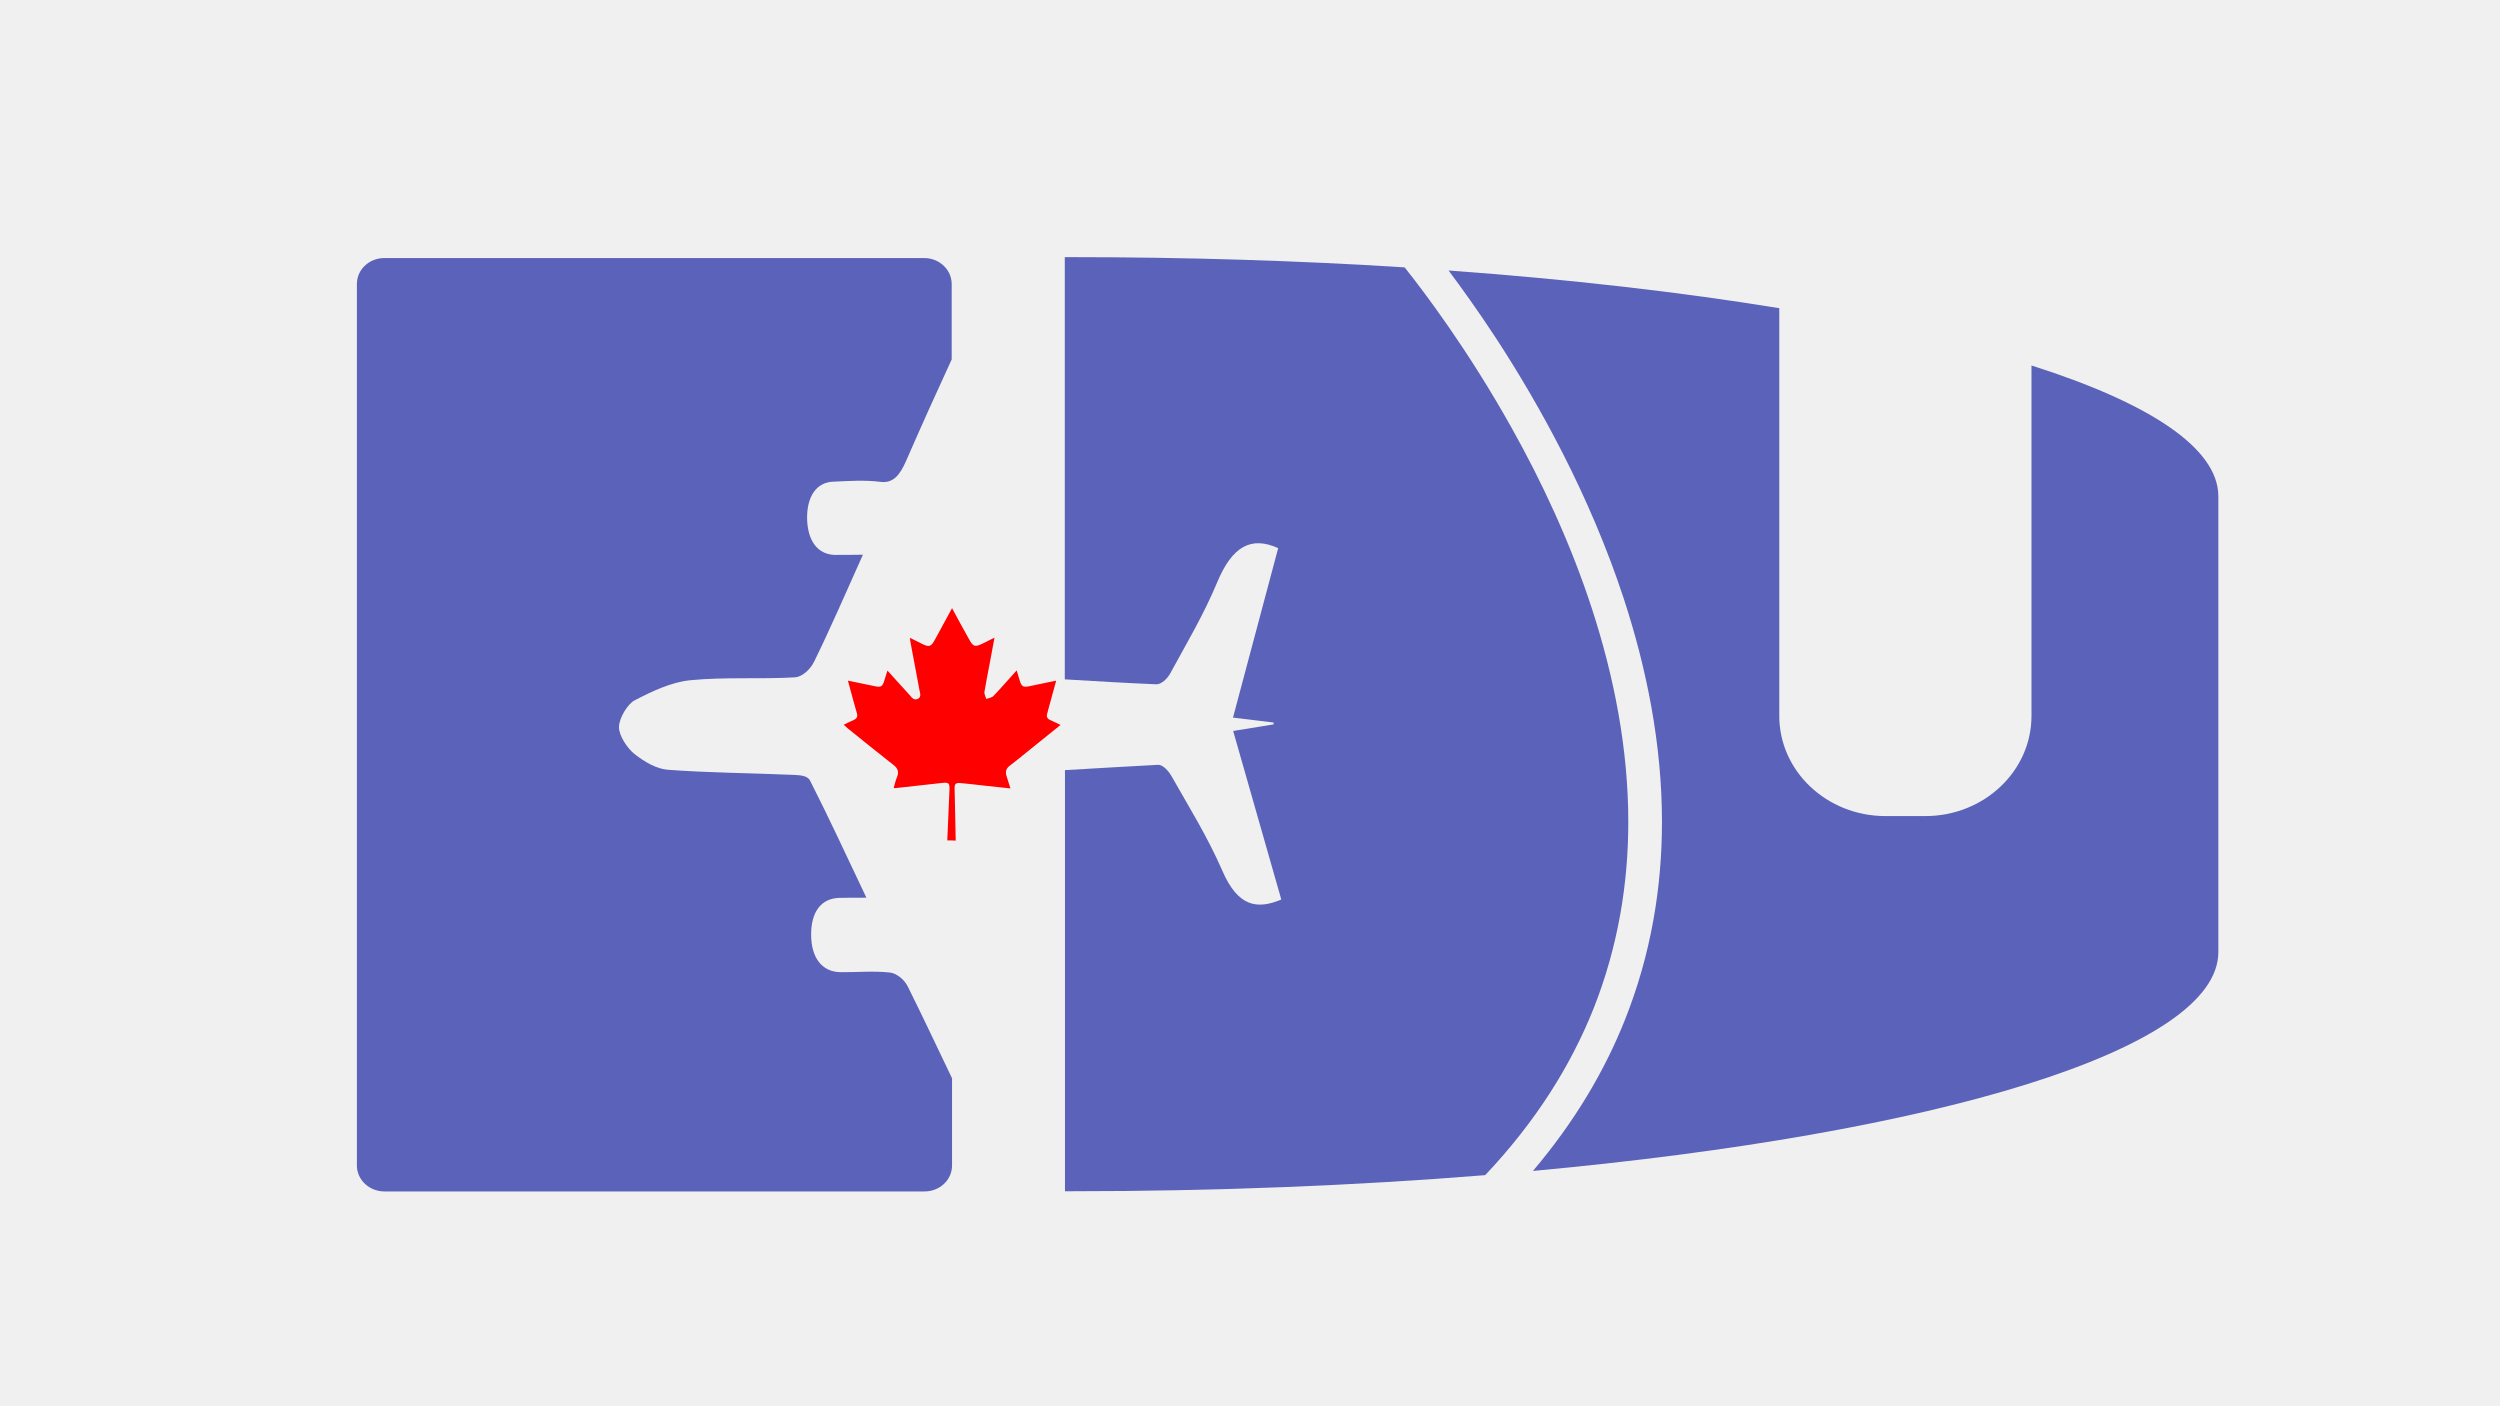
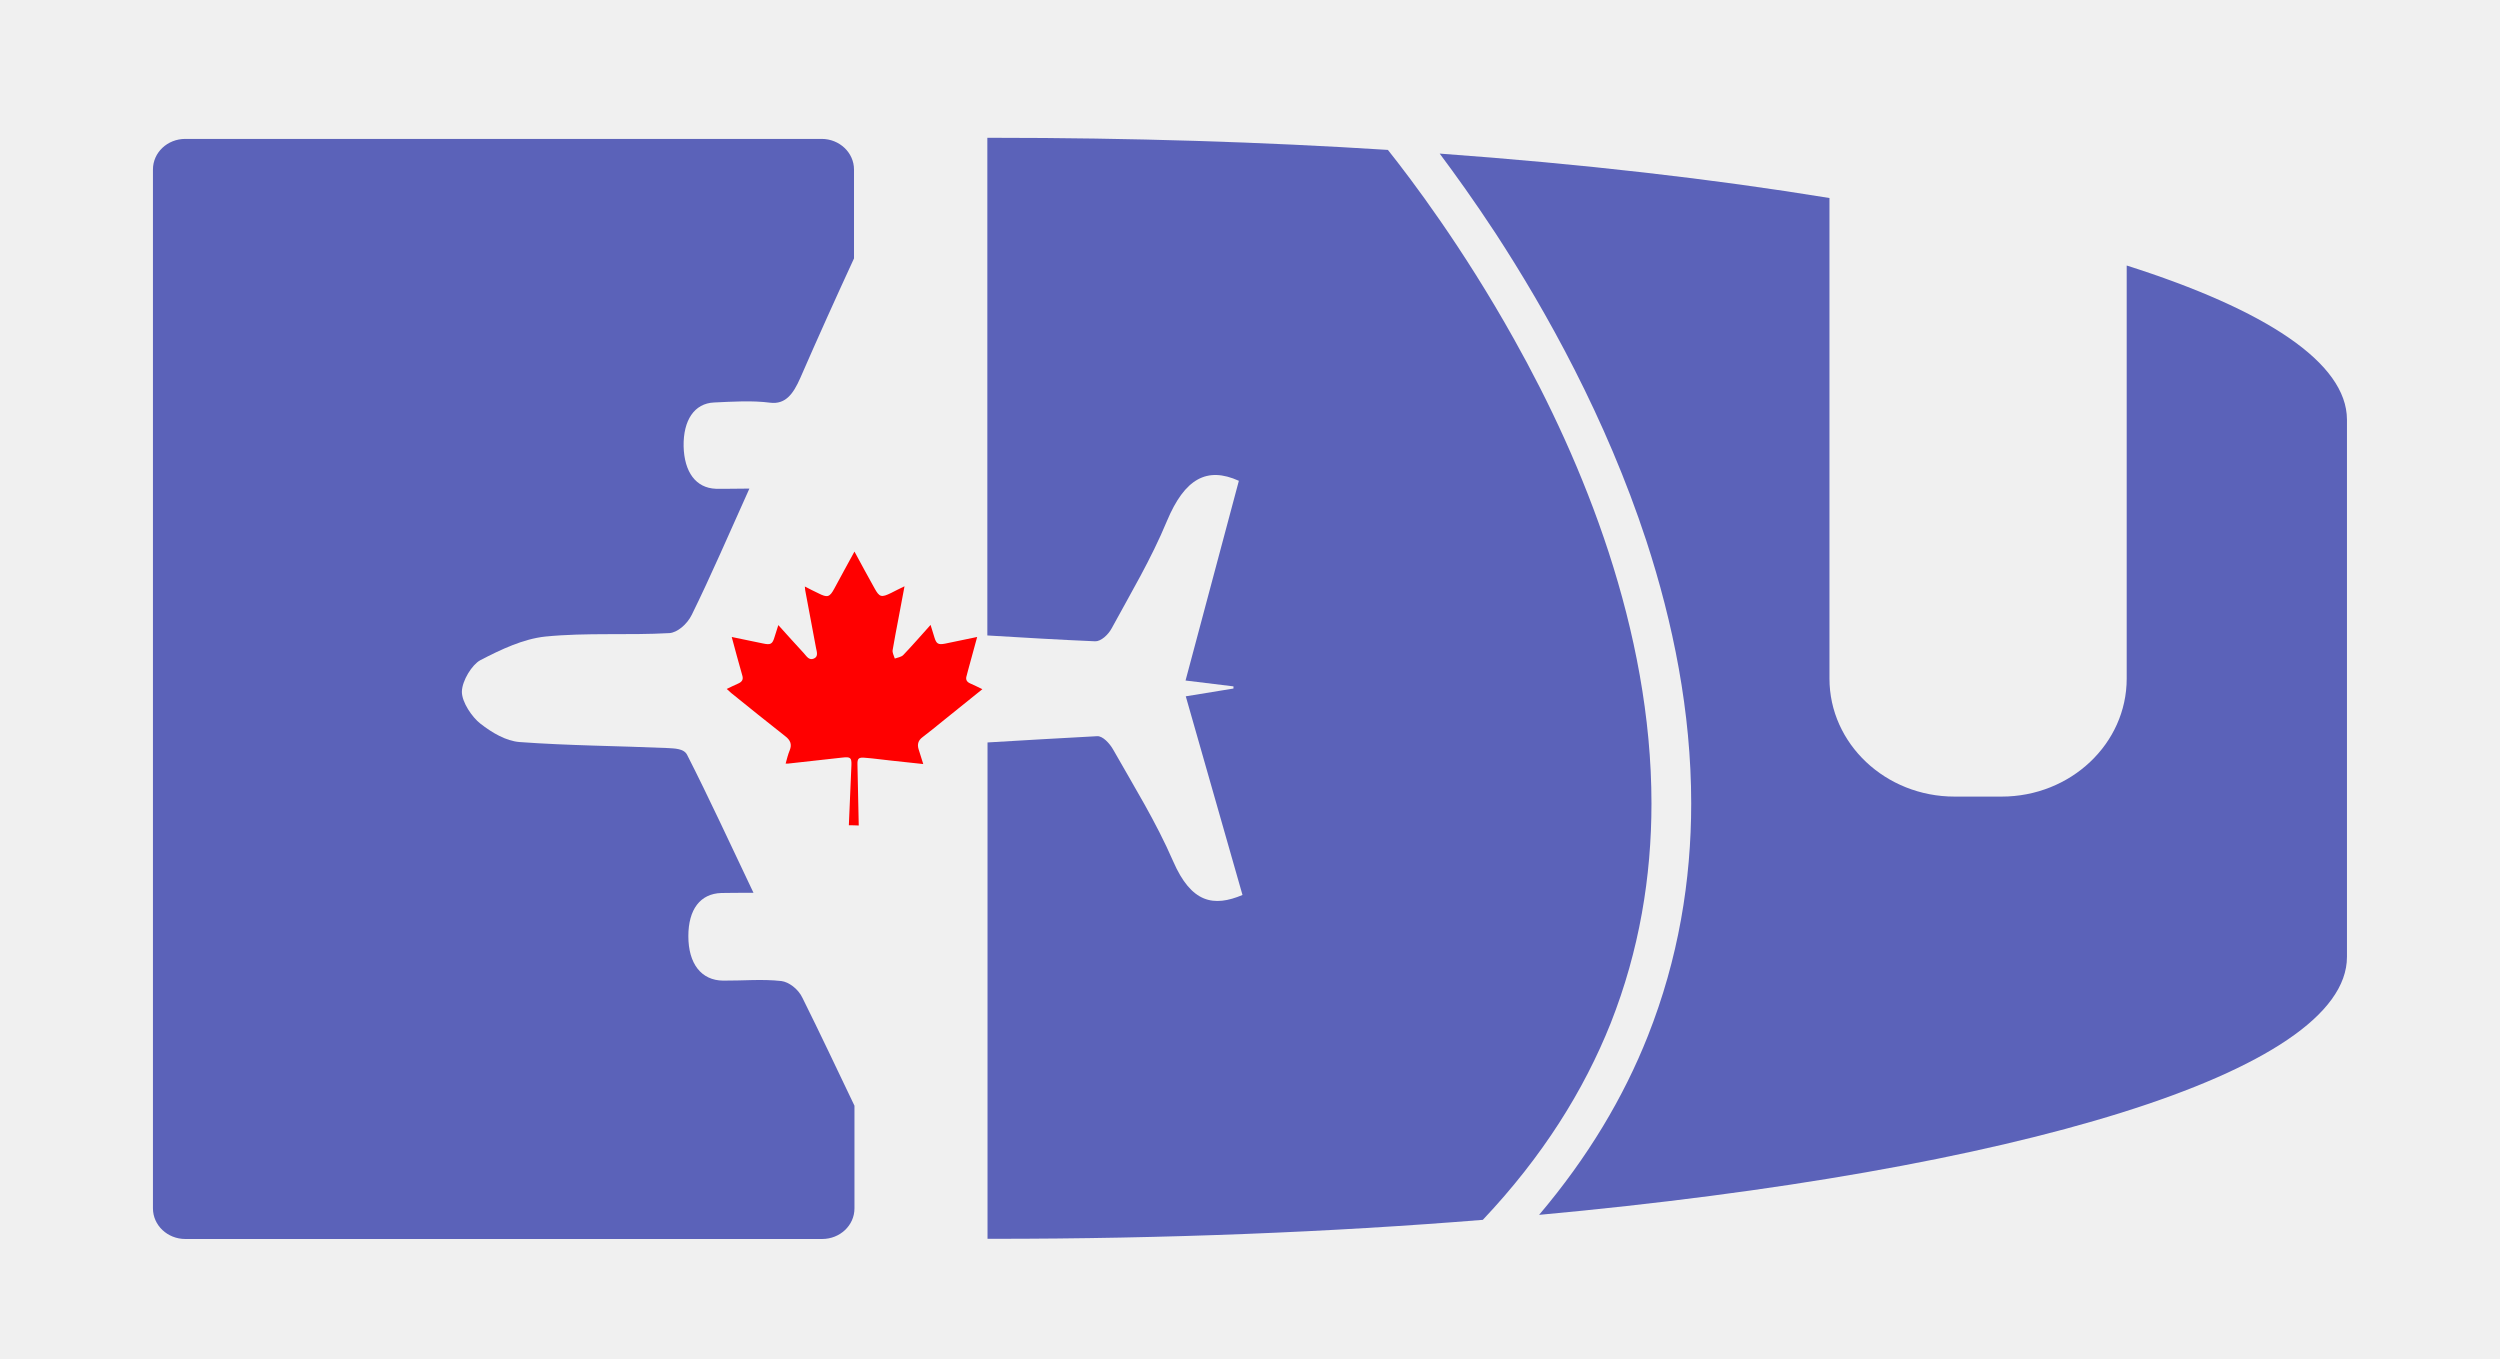
- <svg xmlns="http://www.w3.org/2000/svg" version="1.1" id="Layer_1" x="0px" y="0px" viewBox="0 0 1366 768" style="enable-background:new 0 0 1366 768;" xml:space="preserve">
-   <style type="text/css">
- 	.st0{fill:#5B62B9;}
- 	.st1{fill:none;}
- 	.st2{fill:#FFFFFF;}
- 	.st3{fill:#FF0000;}
- </style>
+ <svg xmlns="http://www.w3.org/2000/svg" xmlns:xlink="http://www.w3.org/1999/xlink" version="1.1" preserveAspectRatio="xMidYMid meet" viewBox="0 0 543 295" width="543" height="295">
+   <defs>
+     <path d="M157.05 212.99C152.32 212.94 149.51 209.33 149.51 203.33C149.51 197.52 152.09 194.1 156.68 193.96C158.69 193.92 160.71 193.92 163.66 193.92C158.55 183.19 154.05 173.4 149.23 163.93C148.53 162.57 146.51 162.57 145.06 162.48C134.33 162.01 123.55 161.96 112.82 161.17C109.92 160.93 106.92 159.2 104.3 157.14C102.56 155.78 100.32 152.55 100.32 150.25C100.36 147.81 102.56 144.35 104.3 143.41C108.89 141.02 113.67 138.77 118.45 138.26C127.4 137.37 136.44 138.02 145.39 137.51C147.07 137.41 149.23 135.63 150.26 133.52C154.43 125.04 158.27 116.1 162.77 106.12C159.72 106.12 157.57 106.21 155.46 106.16C151.15 105.98 148.62 102.56 148.48 96.93C148.39 91.26 150.82 87.61 155.09 87.42C159.16 87.24 163.28 86.95 167.31 87.47C170.5 87.84 172.23 85.78 173.87 81.99C177.67 73.27 181.56 64.65 185.49 56.13C185.49 54.19 185.49 38.75 185.49 36.82C185.49 33.17 182.35 30.17 178.46 30.17C164.64 30.17 54.07 30.17 40.25 30.17C36.36 30.17 33.22 33.12 33.22 36.82C33.22 59.39 33.22 239.9 33.22 262.46C33.22 266.12 36.36 269.11 40.25 269.11C54.08 269.11 164.73 269.11 178.56 269.11C182.45 269.11 185.59 266.16 185.59 262.46C185.59 260.23 185.59 242.39 185.59 240.16C181.84 232.34 178.14 224.46 174.29 216.73C173.36 214.77 171.3 213.27 169.7 213.08C165.49 212.61 161.27 213.03 157.05 212.99Z" id="d229Dd7Lui" />
+     <path d="M185.63 134.56C185.4 135.35 185.21 136.1 184.98 136.9C185.21 136.85 185.4 136.85 185.63 136.85C185.63 136.39 185.63 134.79 185.63 134.56Z" id="goaOzaDuy" />
+     <path d="M185.63 163.28C185.54 163.28 185.45 163.32 185.35 163.32C185.4 163.7 185.49 164.03 185.63 164.35C185.63 164.14 185.63 163.38 185.63 163.28Z" id="a4FY8dlbs" />
+     <path d="M434.75 173.07C449.74 173.07 461.92 161.59 461.92 147.44C461.92 138.46 461.92 66.65 461.92 57.67C444.35 52.1 422.52 47.13 397.36 43.01C397.36 53.45 397.36 137 397.36 147.44C397.36 161.59 409.54 173.07 424.53 173.07C426.57 173.07 433.72 173.07 434.75 173.07Z" id="a69qlr1ESB" />
+     <path d="M349.43 120.03C343.85 102.88 336.36 87.05 328.81 73.6C317.71 53.74 306.56 38.98 301.45 32.56C274.32 30.83 245.51 29.93 215.67 29.93C215.67 29.93 215.67 29.93 215.67 29.93C215.24 29.93 214.82 29.93 214.45 29.93C214.45 40.74 214.45 127.21 214.45 138.02C222.27 138.49 230.05 138.96 237.87 139.29C239.09 139.33 240.68 137.93 241.48 136.43C245.6 128.84 250.01 121.48 253.47 113.14C257.32 103.96 262.14 101.29 269.08 104.43C265.33 118.44 261.53 132.63 257.5 147.81C261.35 148.28 264.63 148.66 267.91 149.08C267.91 149.36 267.91 149.27 267.91 149.55C264.72 150.06 261.49 150.58 257.55 151.24C261.81 166.09 265.84 180.24 269.87 194.39C263.64 197.01 258.77 196.21 254.79 187.03C251.04 178.41 246.31 170.82 241.86 162.95C241.01 161.4 239.47 159.81 238.29 159.9C230.38 160.32 222.41 160.79 214.49 161.26C214.49 172.04 214.49 258.29 214.49 269.07C214.92 269.07 215.34 269.07 215.71 269.07C215.71 269.07 215.71 269.07 215.71 269.07C253.24 269.07 289.08 267.62 322.07 264.95C335.09 251.17 344.04 236.79 349.85 222.22C356.08 206.43 358.7 190.36 358.7 174.52C358.7 155.69 355 137.18 349.43 120.03Z" id="hLAKosLCg" />
+     <path d="M461.92 147.39C461.92 161.54 449.74 173.02 434.75 173.02C433.72 173.02 425.55 173.02 424.53 173.02C409.54 173.02 397.36 161.54 397.36 147.39C397.36 136.95 397.36 53.45 397.36 43.01C372.15 38.88 343.57 35.6 312.7 33.36C316.02 37.81 320.24 43.66 324.88 50.74C335.75 67.42 348.82 90.75 357.58 117.45C363.39 135.26 367.33 154.61 367.33 174.52C367.33 191.2 364.56 208.25 357.91 225.03C352.66 238.29 344.93 251.31 334.29 263.87C437.65 254.36 509.76 232.85 509.76 207.83C509.76 196.16 509.76 102.79 509.76 91.12C509.71 78.8 492.14 67.28 461.92 57.67C461.92 75.62 461.92 138.42 461.92 147.39Z" id="c5Hopf18l" />
+     <path d="M298.5 29.04L298.5 29.04L298.64 28.95L298.5 29.04Z" id="l3SO2VnXLx" />
+     <path d="M184.93 166.18C184.98 164.59 184.74 164.35 183.01 164.54C179.07 164.96 175.14 165.43 171.2 165.85C171.06 165.85 170.87 165.85 170.64 165.85C170.92 164.82 171.16 163.84 171.53 162.95C172.05 161.68 171.67 160.75 170.55 159.9C166.61 156.81 162.72 153.67 158.83 150.53C158.55 150.3 158.27 150.02 157.85 149.64C158.74 149.22 159.54 148.8 160.33 148.47C161.18 148.1 161.5 147.58 161.22 146.69C160.43 143.97 159.72 141.26 158.93 138.35C161.32 138.87 163.52 139.29 165.72 139.76C167.41 140.13 167.78 139.9 168.25 138.3C168.49 137.51 168.72 136.76 169.05 135.77C170.97 137.88 172.75 139.9 174.58 141.86C175.18 142.52 175.7 143.5 176.78 143.04C177.76 142.61 177.43 141.63 177.25 140.79C176.5 136.8 175.75 132.78 175 128.79C174.9 128.37 174.86 128 174.81 127.39C175.89 127.95 176.82 128.42 177.71 128.84C179.73 129.87 180.2 129.73 181.23 127.81C182.63 125.19 184.09 122.56 185.59 119.8C187.09 122.56 188.49 125.19 189.94 127.76C191.02 129.73 191.44 129.82 193.55 128.79C194.44 128.32 195.33 127.9 196.46 127.34C195.99 129.82 195.57 132.12 195.14 134.37C194.72 136.66 194.25 138.91 193.88 141.21C193.79 141.77 194.16 142.43 194.35 143.04C195 142.8 195.8 142.71 196.22 142.24C198.19 140.18 200.06 138.02 202.12 135.73C202.45 136.76 202.69 137.6 202.97 138.49C203.39 139.85 203.81 140.08 205.26 139.8C207.51 139.33 209.76 138.87 212.24 138.35C211.54 140.93 210.89 143.32 210.23 145.71C210.14 146.08 210.04 146.46 209.95 146.78C209.67 147.63 210 148.14 210.79 148.47C211.64 148.85 212.43 149.22 213.37 149.69C210.42 152.08 207.56 154.37 204.7 156.67C203.25 157.84 201.84 159.01 200.34 160.14C199.41 160.84 199.22 161.68 199.5 162.67C199.83 163.7 200.16 164.73 200.53 165.95C198.1 165.67 195.8 165.43 193.55 165.2C191.68 165.01 189.8 164.73 187.93 164.59C186.48 164.45 186.2 164.73 186.24 166.09C186.34 170.49 186.43 174.9 186.52 179.3C185.77 179.25 185.07 179.25 184.37 179.25C184.56 174.9 184.74 170.54 184.93 166.18Z" id="d2knOuG0Tg" />
+   </defs>
  <g>
    <g>
-       <path class="st0" d="M486.3,531.4c-9-1-18-0.1-27-0.2c-10.1-0.1-16.1-7.8-16.1-20.6c0-12.4,5.5-19.7,15.3-20    c4.3-0.1,8.6-0.1,14.9-0.1c-10.9-22.9-20.5-43.8-30.8-64c-1.5-2.9-5.8-2.9-8.9-3.1c-22.9-1-45.9-1.1-68.8-2.8    c-6.2-0.5-12.6-4.2-18.2-8.6c-3.7-2.9-8.5-9.8-8.5-14.7c0.1-5.2,4.8-12.6,8.5-14.6c9.8-5.1,20-9.9,30.2-11    c19.1-1.9,38.4-0.5,57.5-1.6c3.6-0.2,8.2-4,10.4-8.5c8.9-18.1,17.1-37.2,26.7-58.5c-6.5,0-11.1,0.2-15.6,0.1    c-9.2-0.4-14.6-7.7-14.9-19.7c-0.2-12.1,5-19.9,14.1-20.3c8.7-0.4,17.5-1,26.1,0.1c6.8,0.8,10.5-3.6,14-11.7    c8.1-18.6,16.4-37,24.8-55.2v-41.2c0-7.8-6.7-14.2-15-14.2H210c-8.3,0-15,6.3-15,14.2v481.6c0,7.8,6.7,14.2,15,14.2h295.2    c8.3,0,15-6.3,15-14.2v-47.6c-8-16.7-15.9-33.5-24.1-50C494.1,535,489.7,531.8,486.3,531.4z" />
-       <path class="st0" d="M520.3,368.7v-4.9c-0.5,1.7-0.9,3.3-1.4,5C519.4,368.7,519.8,368.7,520.3,368.7z" />
-       <path class="st0" d="M520.3,427.4v-2.3c-0.2,0-0.4,0.1-0.6,0.1C519.8,426,520,426.7,520.3,427.4z" />
-       <path class="st1" d="M1030.2,446h21.8c32,0,58-24.5,58-54.7V199.7c-37.5-11.9-84.1-22.5-137.8-31.3v222.9    C972.2,421.5,998.2,446,1030.2,446z" />
-       <path class="st0" d="M889.7,449.1c0-40.2-7.9-79.7-19.8-116.3c-11.9-36.6-27.9-70.4-44-99.1c-23.7-42.4-47.5-73.9-58.4-87.6    c-57.9-3.7-119.4-5.6-183.1-5.6h0c-0.9,0-1.8,0-2.6,0v230.7c16.7,1,33.3,2,50,2.7c2.6,0.1,6-2.9,7.7-6.1    c8.8-16.2,18.2-31.9,25.6-49.7c8.2-19.6,18.5-25.3,33.3-18.6c-8,29.9-16.1,60.2-24.7,92.6c8.2,1,15.2,1.8,22.2,2.7    c0,0.6,0,0.4,0,1c-6.8,1.1-13.7,2.2-22.1,3.6c9.1,31.7,17.7,61.9,26.3,92.1c-13.3,5.6-23.7,3.9-32.2-15.7    c-8-18.4-18.1-34.6-27.6-51.4c-1.8-3.3-5.1-6.7-7.6-6.5c-16.9,0.9-33.9,1.9-50.8,2.9v230.1c0.9,0,1.8,0,2.6,0h0    c80.1,0,156.6-3.1,227-8.8c27.8-29.4,46.9-60.1,59.3-91.2C884.1,517.2,889.7,482.9,889.7,449.1z" />
-       <path class="st0" d="M1110,199.7v191.5c0,30.2-26,54.7-58,54.7h-21.8c-32,0-58-24.5-58-54.7V168.4    c-53.8-8.8-114.8-15.8-180.7-20.6c7.1,9.5,16.1,22,26,37.1c23.2,35.6,51.1,85.4,69.8,142.4c12.4,38,20.8,79.3,20.8,121.8    c0,35.6-5.9,72-20.1,107.8c-11.2,28.3-27.7,56.1-50.4,82.9c220.6-20.3,374.5-66.2,374.5-119.6V271.1    C1212,244.8,1174.5,220.2,1110,199.7z" />
-       <polygon class="st2" points="761.5,138.4 761.2,138.6 761.2,138.6   " />
+       <g>
+         <use xlink:href="#d229Dd7Lui" opacity="1" fill="#5b62b9" fill-opacity="1" />
+         <g>
+           <use xlink:href="#d229Dd7Lui" opacity="1" fill-opacity="0" stroke="#000000" stroke-width="1" stroke-opacity="0" />
+         </g>
+       </g>
+       <g>
+         <use xlink:href="#goaOzaDuy" opacity="1" fill="#5b62b9" fill-opacity="1" />
+         <g>
+           <use xlink:href="#goaOzaDuy" opacity="1" fill-opacity="0" stroke="#000000" stroke-width="1" stroke-opacity="0" />
+         </g>
+       </g>
+       <g>
+         <use xlink:href="#a4FY8dlbs" opacity="1" fill="#5b62b9" fill-opacity="1" />
+         <g>
+           <use xlink:href="#a4FY8dlbs" opacity="1" fill-opacity="0" stroke="#000000" stroke-width="1" stroke-opacity="0" />
+         </g>
+       </g>
+       <g>
+         <use xlink:href="#a69qlr1ESB" opacity="1" fill="#000000" fill-opacity="0" />
+         <g>
+           <use xlink:href="#a69qlr1ESB" opacity="1" fill-opacity="0" stroke="#000000" stroke-width="1" stroke-opacity="0" />
+         </g>
+       </g>
+       <g>
+         <use xlink:href="#hLAKosLCg" opacity="1" fill="#5b62b9" fill-opacity="1" />
+         <g>
+           <use xlink:href="#hLAKosLCg" opacity="1" fill-opacity="0" stroke="#000000" stroke-width="1" stroke-opacity="0" />
+         </g>
+       </g>
+       <g>
+         <use xlink:href="#c5Hopf18l" opacity="1" fill="#5b62b9" fill-opacity="1" />
+         <g>
+           <use xlink:href="#c5Hopf18l" opacity="1" fill-opacity="0" stroke="#000000" stroke-width="1" stroke-opacity="0" />
+         </g>
+       </g>
+       <g>
+         <use xlink:href="#l3SO2VnXLx" opacity="1" fill="#ffffff" fill-opacity="1" />
+         <g>
+           <use xlink:href="#l3SO2VnXLx" opacity="1" fill-opacity="0" stroke="#000000" stroke-width="1" stroke-opacity="0" />
+         </g>
+       </g>
+       <g>
+         <use xlink:href="#d2knOuG0Tg" opacity="1" fill="#ff0000" fill-opacity="1" />
+         <g>
+           <use xlink:href="#d2knOuG0Tg" opacity="1" fill-opacity="0" stroke="#000000" stroke-width="1" stroke-opacity="0" />
+         </g>
+       </g>
    </g>
-     <path class="st3" d="M517.6,459.2c0.4-9.3,0.8-18.6,1.2-27.9c0.1-3.4-0.4-3.9-4.1-3.5c-8.4,0.9-16.8,1.9-25.2,2.8   c-0.3,0-0.7,0-1.2,0c0.6-2.2,1.1-4.3,1.9-6.2c1.1-2.7,0.3-4.7-2.1-6.5c-8.4-6.6-16.7-13.3-25-20c-0.6-0.5-1.2-1.1-2.1-1.9   c1.9-0.9,3.6-1.8,5.3-2.5c1.8-0.8,2.5-1.9,1.9-3.8c-1.7-5.8-3.2-11.6-4.9-17.8c5.1,1.1,9.8,2,14.5,3c3.6,0.8,4.4,0.3,5.4-3.1   c0.5-1.7,1-3.3,1.7-5.4c4.1,4.5,7.9,8.8,11.8,13c1.3,1.4,2.4,3.5,4.7,2.5c2.1-0.9,1.4-3,1-4.8c-1.6-8.5-3.2-17.1-4.8-25.6   c-0.2-0.9-0.3-1.7-0.4-3c2.3,1.2,4.3,2.2,6.2,3.1c4.3,2.2,5.3,1.9,7.5-2.2c3-5.6,6.1-11.2,9.3-17.1c3.2,5.9,6.2,11.5,9.3,17   c2.3,4.2,3.2,4.4,7.7,2.2c1.9-1,3.8-1.9,6.2-3.1c-1,5.3-1.9,10.2-2.8,15c-0.9,4.9-1.9,9.7-2.7,14.6c-0.2,1.2,0.6,2.6,1,3.9   c1.4-0.5,3.1-0.7,4-1.7c4.2-4.4,8.2-9,12.6-13.9c0.7,2.2,1.2,4,1.8,5.9c0.9,2.9,1.8,3.4,4.9,2.8c4.8-1,9.6-2,14.9-3.1   c-1.5,5.5-2.9,10.6-4.3,15.7c-0.2,0.8-0.4,1.6-0.6,2.3c-0.6,1.8,0.1,2.9,1.8,3.6c1.8,0.8,3.5,1.6,5.5,2.6   c-6.3,5.1-12.4,10-18.5,14.9c-3.1,2.5-6.1,5-9.3,7.4c-2,1.5-2.4,3.3-1.8,5.4c0.7,2.2,1.4,4.4,2.2,7c-5.2-0.6-10.1-1.1-14.9-1.6   c-4-0.4-8-1-12-1.3c-3.1-0.3-3.7,0.3-3.6,3.2c0.2,9.4,0.4,18.8,0.6,28.2C520.6,459.2,519.1,459.2,517.6,459.2z" />
  </g>
</svg>
